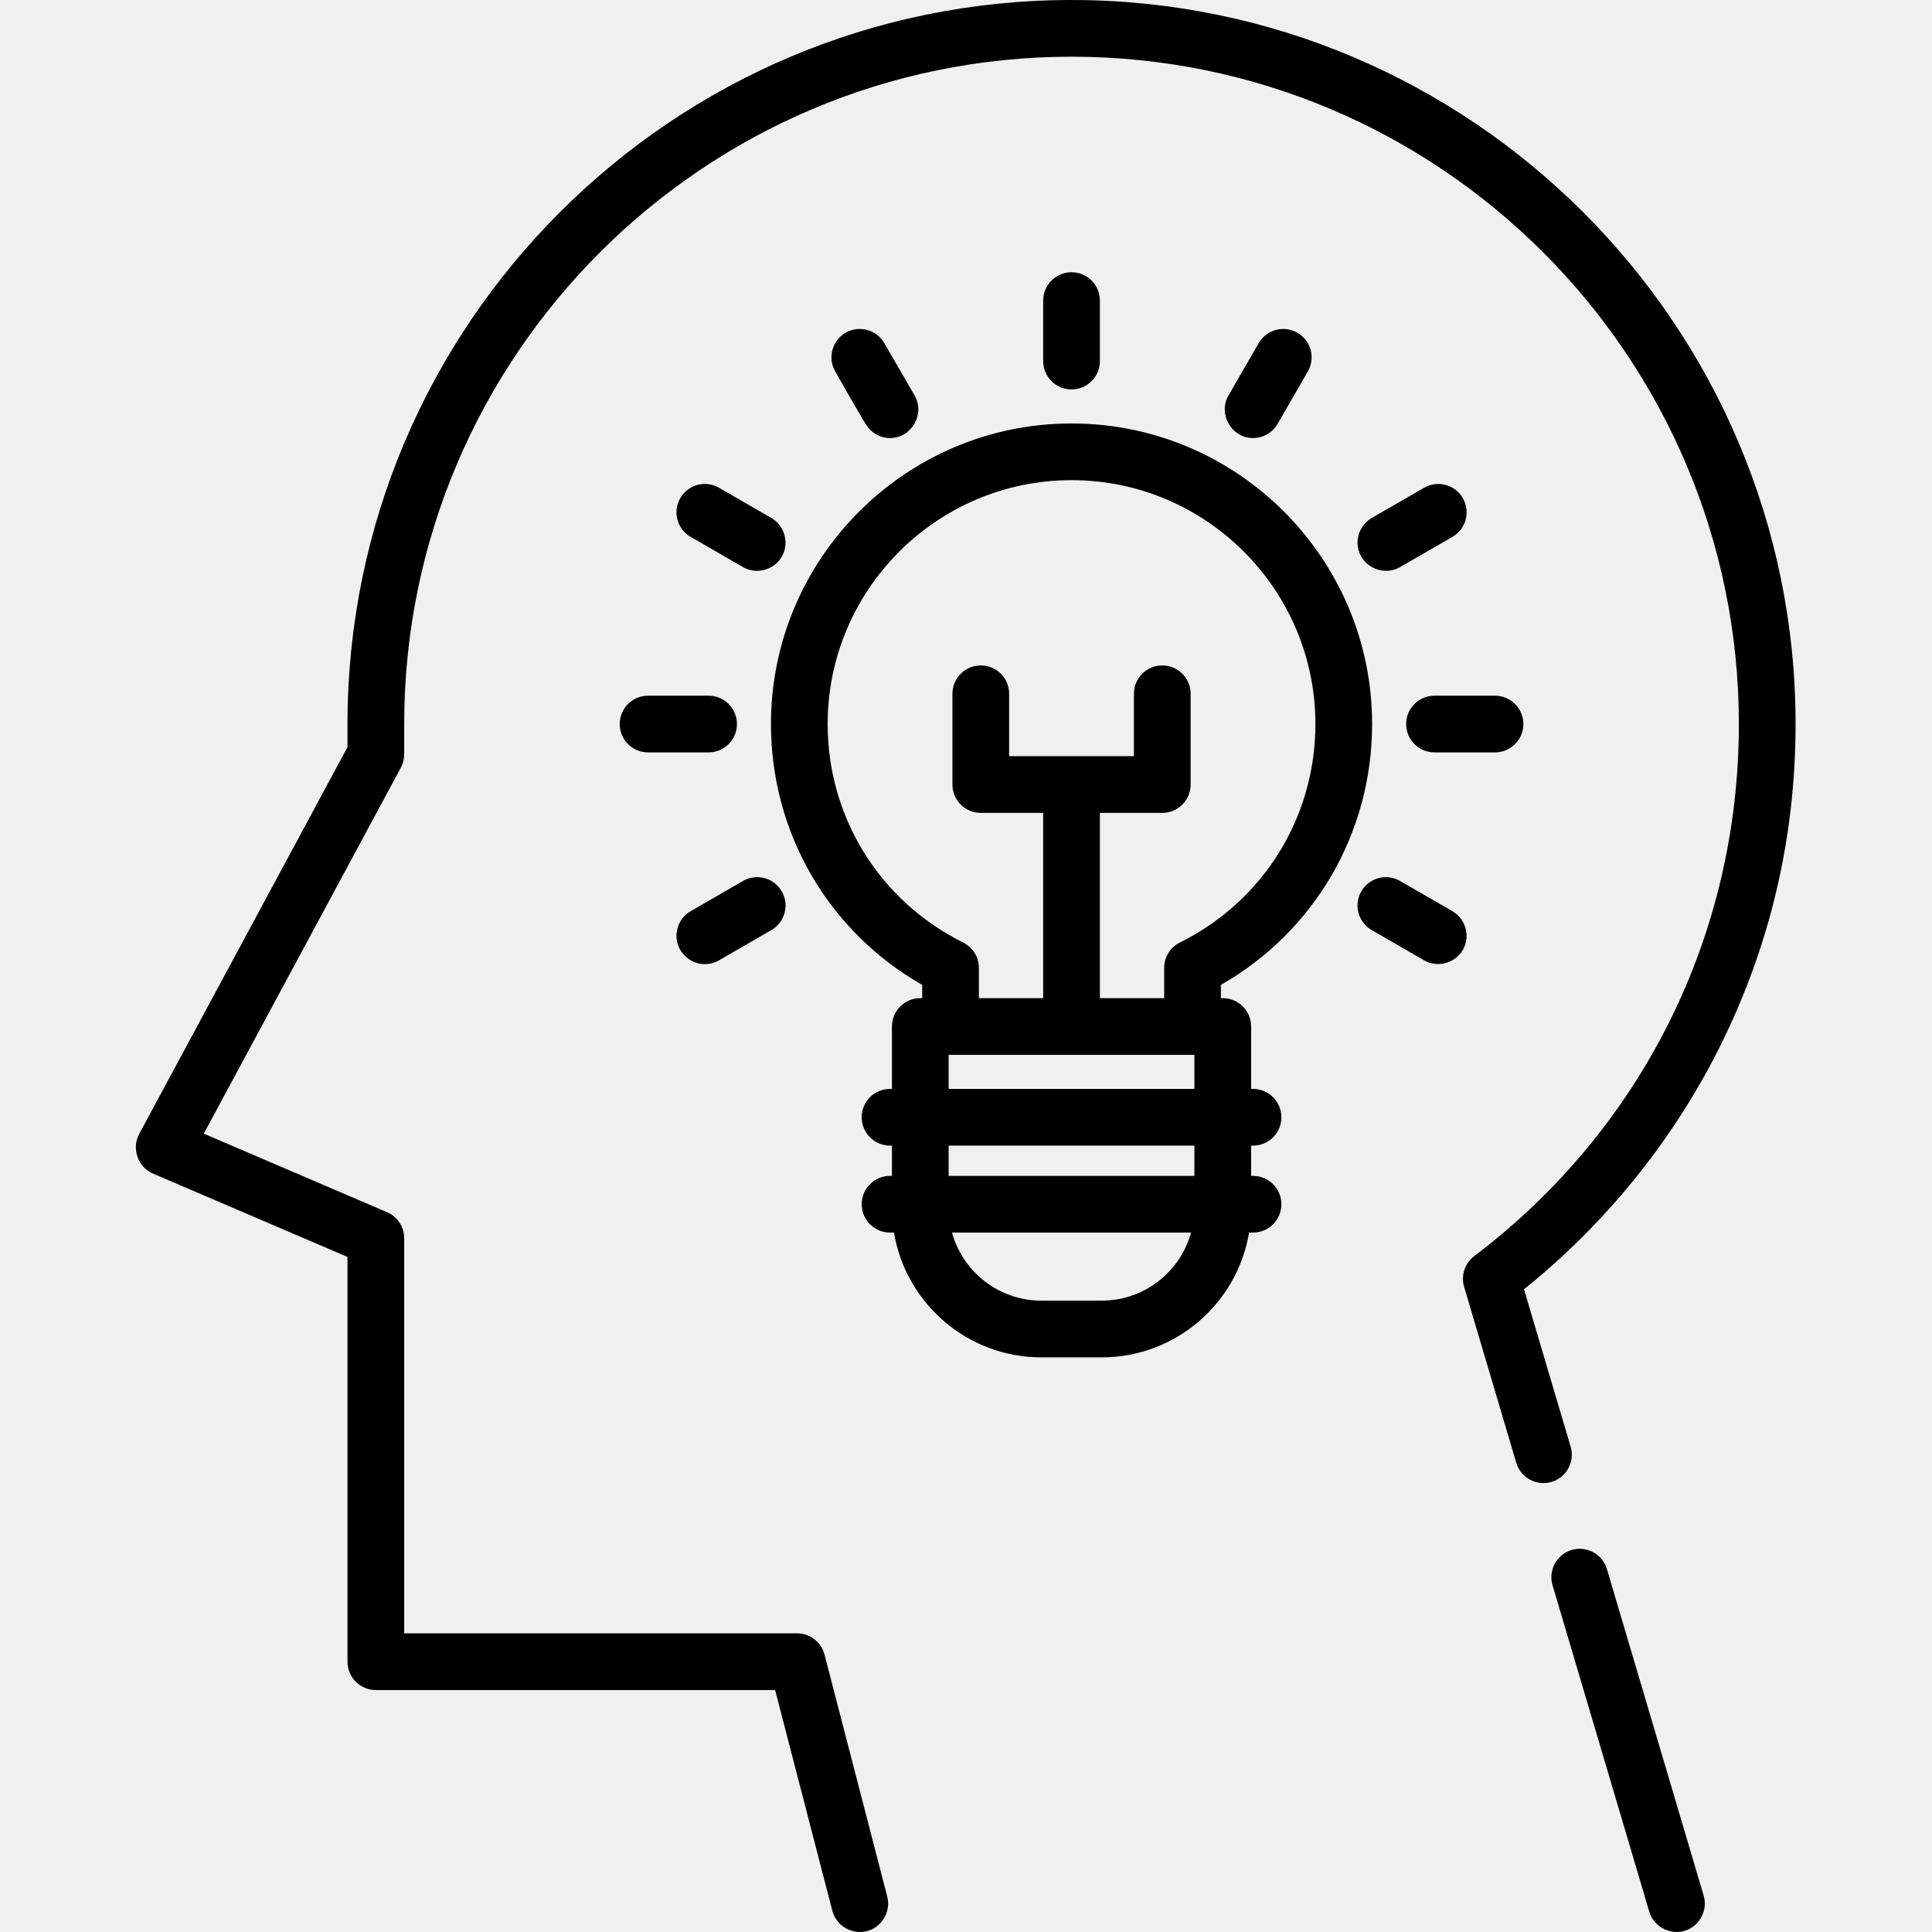
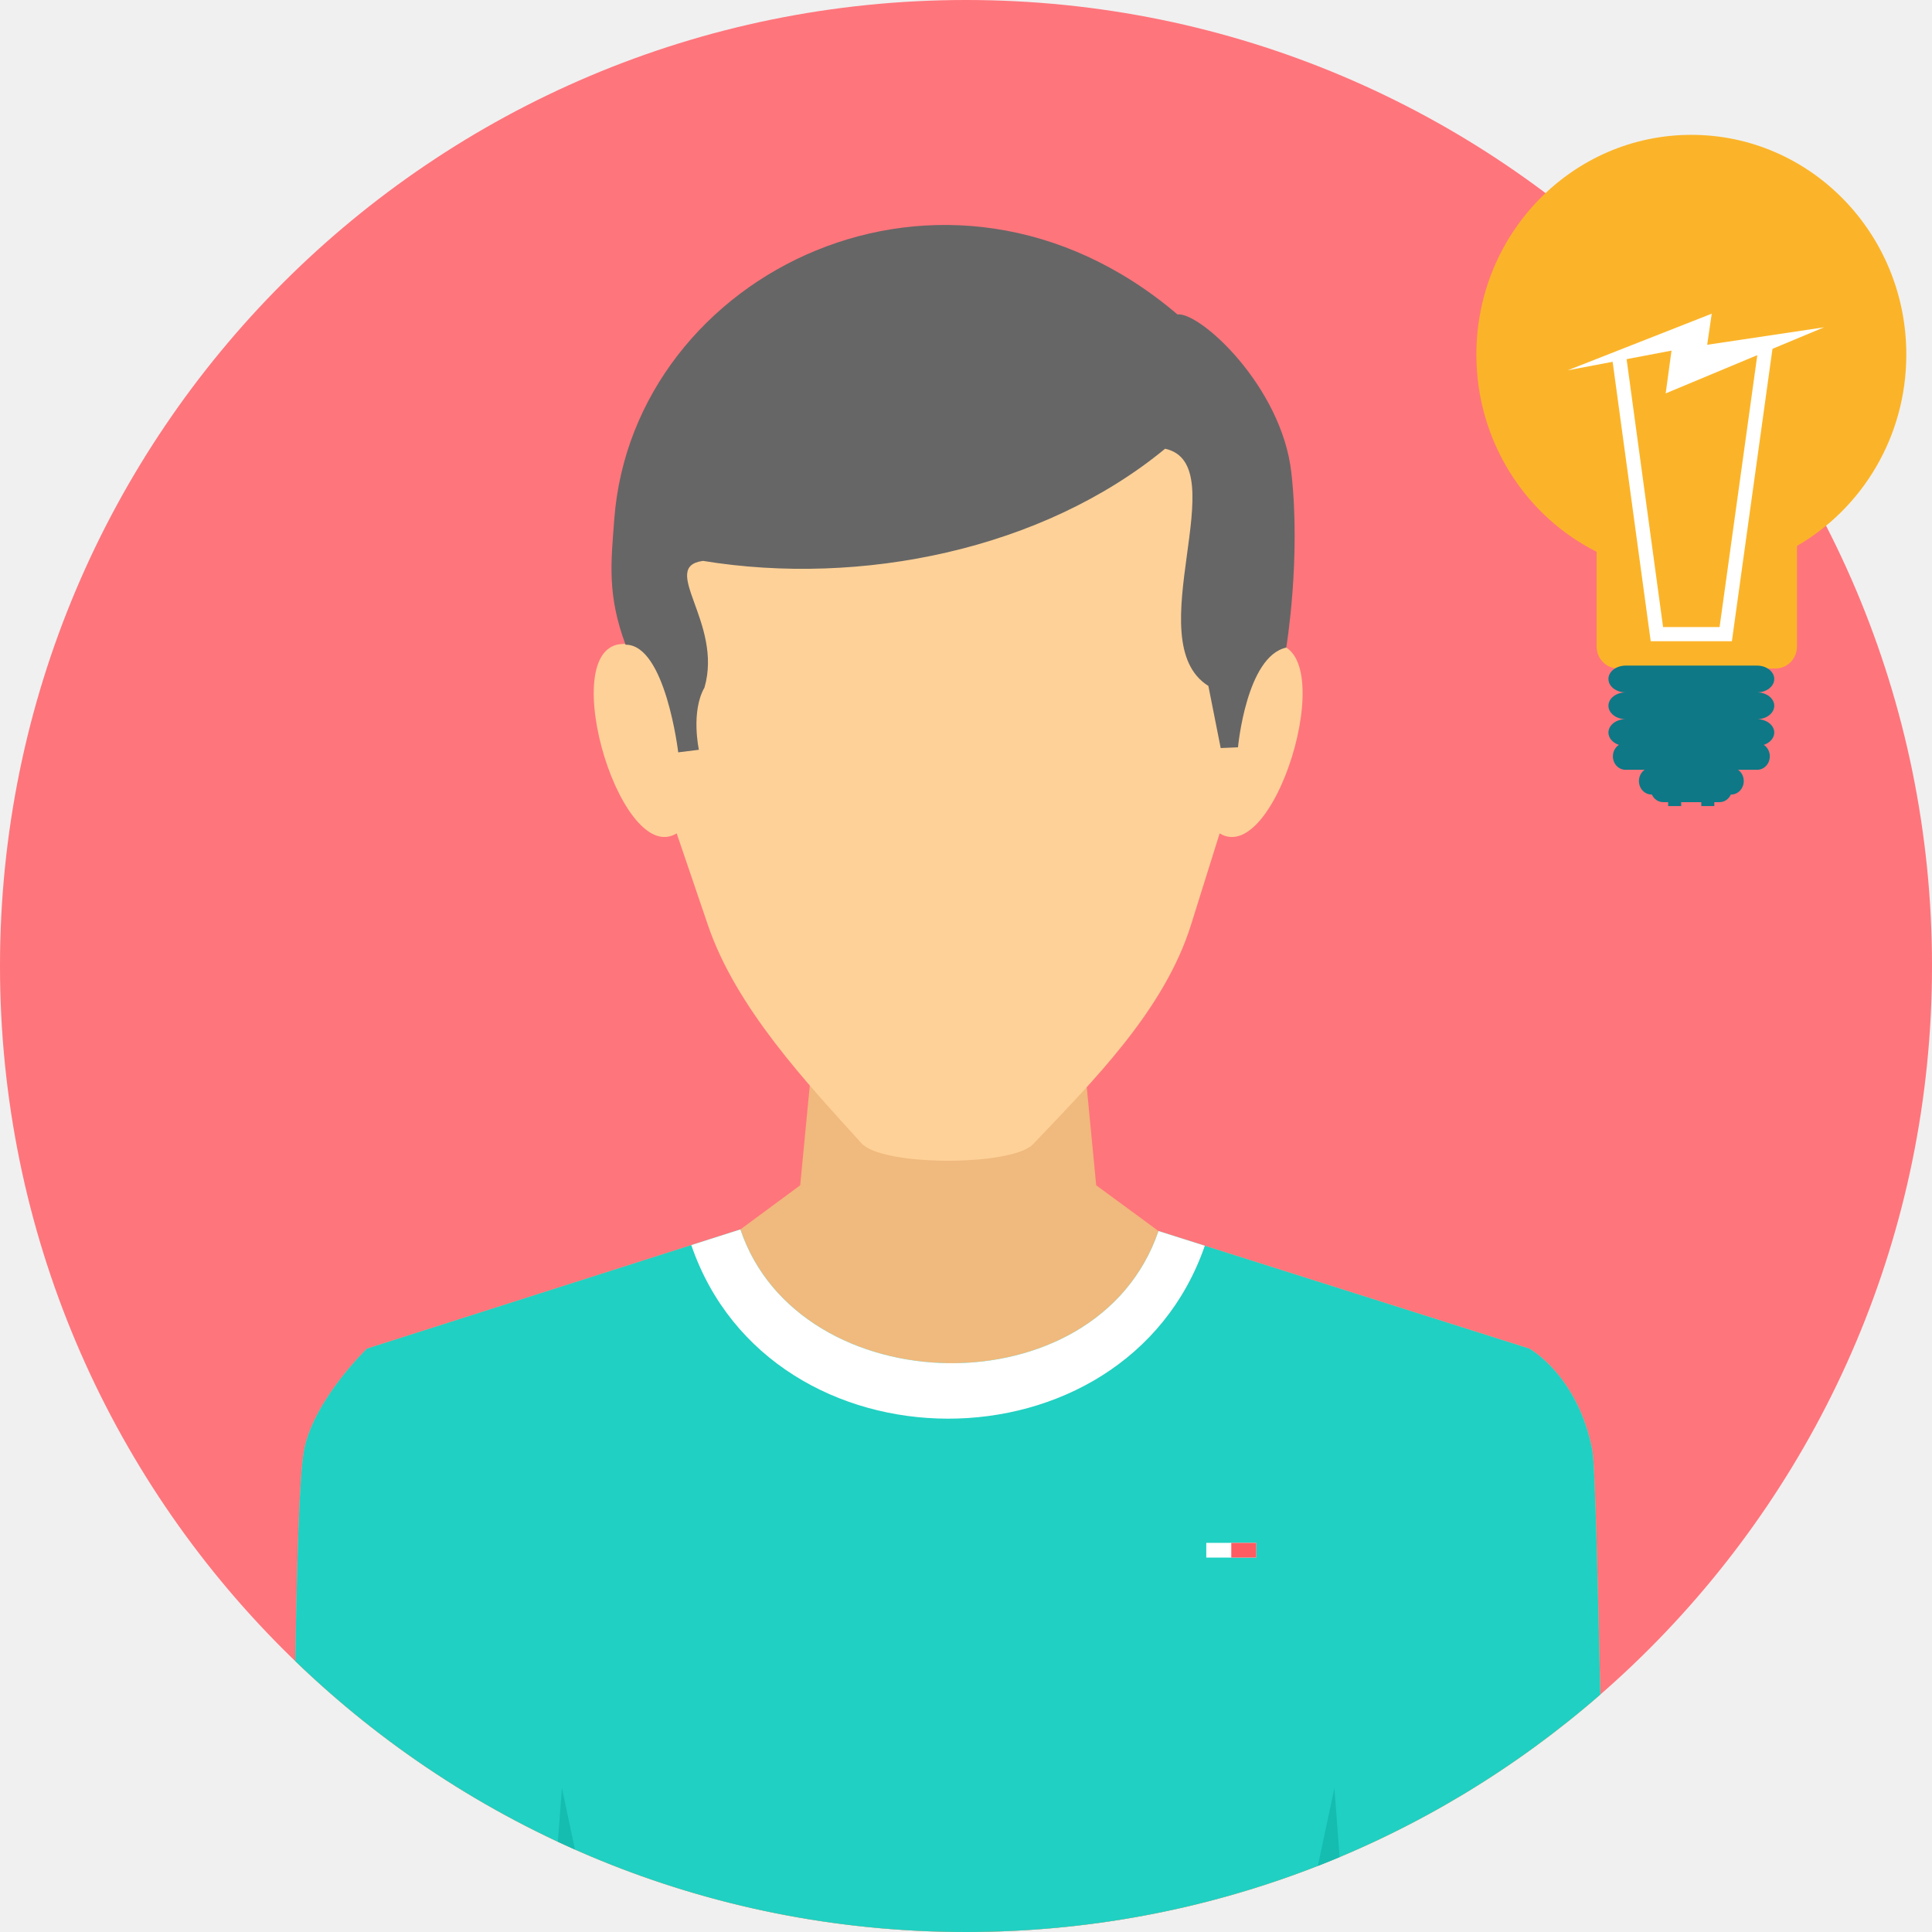
- <svg xmlns="http://www.w3.org/2000/svg" viewBox="-36 0 512 512.001">
-   <path d="m247.969 0c-105.805 0-191.879 86.074-191.879 191.879v6.121l-55.215 102.539c-2.062 3.832-.336 8.758 3.656 10.469l51.559 22.094v107.27c0 4.152 3.363 7.516 7.516 7.516h105.812l15.164 58.496c1.059 4.082 5.406 6.512 9.438 5.312 3.82-1.137 6.109-5.234 5.113-9.082l-16.625-64.129c-.859-3.312-3.852-5.629-7.277-5.629h-104.113v-104.707c0-3.004-1.789-5.723-4.555-6.906l-48.559-20.812 52.215-96.973c.59-1.094.898-2.32.898-3.562v-8.016c0-97.516 79.336-176.852 176.852-176.852 97.512 0 176.848 79.336 176.848 176.852 0 55.84-25.566 107.242-70.141 141.02-2.492 1.891-3.555 5.125-2.668 8.125l13.816 46.625c1.18 3.98 5.359 6.25 9.34 5.074 3.98-1.18 6.25-5.363 5.074-9.344l-12.363-41.715c21.277-17.066 38.934-38.75 51.254-62.988 13.746-27.047 20.719-56.25 20.719-86.797 0-105.805-86.078-191.879-191.879-191.879zm0 0" />
-   <path d="m389.852 415.828c-1.18-3.977-5.359-6.242-9.34-5.07-3.98 1.18-6.25 5.363-5.07 9.34l25.637 86.535c1.215 4.086 5.727 6.363 9.742 4.938 3.711-1.316 5.785-5.441 4.672-9.207zm0 0" />
-   <path d="m327.625 191.879c0-43.922-35.734-79.656-79.656-79.656-43.926 0-79.656 35.734-79.656 79.656 0 28.863 15.234 54.938 40.078 69.129v3.516h-.5c-4.152 0-7.516 3.363-7.516 7.516v16.531h-.504c-4.148 0-7.512 3.363-7.512 7.516 0 4.152 3.363 7.516 7.512 7.516h.504v8.016h-.504c-4.148 0-7.512 3.363-7.512 7.512 0 4.152 3.363 7.516 7.512 7.516h1.047c3.117 18.734 19.43 33.066 39.035 33.066h16.031c19.605 0 35.918-14.332 39.031-33.066h1.047c4.152 0 7.516-3.363 7.516-7.516 0-4.148-3.363-7.512-7.516-7.512h-.5v-8.016h.5c4.152 0 7.516-3.363 7.516-7.516 0-4.152-3.363-7.516-7.516-7.516h-.5v-16.531c0-4.152-3.363-7.516-7.516-7.516h-.5v-3.516c24.84-14.191 40.078-40.266 40.078-69.129zm-71.641 152.801h-16.031c-11.281 0-20.805-7.648-23.664-18.035h63.359c-2.859 10.387-12.383 18.035-23.664 18.035zm24.547-33.062h-65.129v-8.016h65.129zm-65.129-23.047v-9.02h65.129v9.02zm40.082-24.047v-49.098h16.531c4.152 0 7.516-3.363 7.516-7.516v-24.047c0-4.152-3.363-7.516-7.516-7.516s-7.516 3.363-7.516 7.516v16.531h-33.066v-16.531c0-4.152-3.363-7.516-7.512-7.516-4.152 0-7.516 3.363-7.516 7.516v24.047c0 4.152 3.363 7.516 7.516 7.516h16.531v49.098h-17.035v-8.02c0-2.852-1.613-5.457-4.168-6.727-22.148-11.012-35.91-33.195-35.91-57.898 0-35.637 28.992-64.629 64.629-64.629s64.629 28.992 64.629 64.629c0 24.703-13.762 46.887-35.91 57.898-2.555 1.27-4.172 3.875-4.172 6.727v8.02zm0 0" />
-   <path d="m255.484 95.688v-16.031c0-4.148-3.363-7.512-7.516-7.512s-7.516 3.363-7.516 7.512v16.031c0 4.152 3.363 7.516 7.516 7.516s7.516-3.363 7.516-7.516zm0 0" />
-   <path d="m199.879 116.09c5.699 0 9.336-6.367 6.504-11.273l-8.02-13.883c-2.074-3.594-6.672-4.824-10.262-2.75-3.598 2.074-4.828 6.672-2.754 10.266 2.652 4.594 5.246 9.23 7.961 13.785 1.395 2.34 3.809 3.855 6.57 3.855zm0 0" />
-   <path d="m160.906 150.293c3.836 2.211 8.871.547 10.645-3.5 1.52-3.461.141-7.629-3.129-9.52l-13.883-8.016c-3.598-2.074-8.191-.844-10.266 2.754-2.074 3.594-.844 8.188 2.75 10.262zm0 0" />
-   <path d="m128.23 191.879c0 4.152 3.363 7.516 7.516 7.516h16.031c4.152 0 7.516-3.363 7.516-7.516s-3.363-7.516-7.516-7.516h-16.031c-4.148 0-7.516 3.363-7.516 7.516zm0 0" />
-   <path d="m150.789 255.508c1.273 0 2.566-.328 3.75-1.012l13.883-8.016c3.594-2.074 4.824-6.668 2.75-10.262-2.074-3.598-6.672-4.828-10.266-2.754l-13.883 8.016c-2.797 1.617-4.27 4.941-3.59 8.098.742 3.422 3.855 5.93 7.355 5.93zm0 0" />
-   <path d="m348.914 241.48-13.887-8.016c-3.594-2.074-8.188-.844-10.262 2.754-2.078 3.594-.844 8.188 2.75 10.262l13.883 8.016c3.832 2.215 8.871.547 10.645-3.496 1.516-3.461.141-7.629-3.129-9.52zm0 0" />
-   <path d="m336.645 191.879c0 4.152 3.363 7.516 7.516 7.516h16.031c4.148 0 7.512-3.363 7.512-7.516s-3.363-7.516-7.512-7.516h-16.031c-4.152 0-7.516 3.363-7.516 7.516zm0 0" />
-   <path d="m341.398 129.262c-3.344 1.93-6.684 3.859-10.027 5.789-1.281.738-2.578 1.457-3.848 2.219-2.902 1.742-4.406 5.191-3.504 8.496 1.281 4.676 6.801 6.957 11.008 4.527l13.887-8.016c3.594-2.074 4.824-6.672 2.75-10.266-2.074-3.594-6.676-4.824-10.266-2.75zm0 0" />
-   <path d="m296.055 116.09c2.598 0 5.125-1.348 6.516-3.758l8.016-13.883c2.074-3.594.844-8.191-2.75-10.266-3.594-2.074-8.191-.844-10.266 2.75l-8.016 13.883c-2.832 4.906.805 11.273 6.5 11.273zm0 0" />
+ <svg xmlns="http://www.w3.org/2000/svg" version="1.1" id="Layer_1" x="0px" y="0px" viewBox="0 0 512 512" style="enable-background:new 0 0 512 512;" xml:space="preserve">
+   <path style="fill:#FF757C;" d="M256,0c141.385,0,256,114.615,256,256S397.385,512,256,512S0,397.385,0,256S114.615,0,256,0z" />
+   <path style="fill:#F0B97D;" d="M217.526,257.219c22.498,0,45.001,0,67.503,0l5.473,56.894l16.512,12.124l98.292,31.154  c0,0,12.886,7.094,16.674,26.923c0.785,4.097,1.483,36.682,2.125,64.751c-44.978,39.19-103.765,62.931-168.105,62.931  c-69.046,0-131.695-27.343-177.74-71.78c0.402-24.036,0.998-49.001,2.319-55.901c2.55-13.367,16.674-26.923,16.674-26.923  l98.962-31.583l15.847-11.695l5.464-56.899V257.219z" />
+   <path style="fill:#20D0C2;" d="M196.21,325.813l-98.962,31.583c0,0-14.124,13.556-16.674,26.923  c-1.321,6.9-1.917,31.865-2.319,55.901C124.3,484.657,186.954,512,255.995,512c64.339,0,123.132-23.74,168.105-62.931  c-0.642-28.064-1.344-60.649-2.125-64.751c-3.787-19.828-16.674-26.923-16.674-26.923l-98.292-31.154  C290.724,374.005,211.734,372.014,196.21,325.813z" />
+   <path style="fill:#FED198;" d="M166.992,170.811c-21.172-3.755-3.122,59.471,12.337,50.044l8.3,24.369  c7.478,21.953,26.332,41.938,40.682,57.767c5.603,6.171,39.911,6.069,45.458,0.236c15.889-16.711,34.766-35.481,41.855-58.123  l7.593-24.244c15.487,9.413,33.495-53.795,12.341-50.044c1.464-49.213-33.334-96.962-84.283-97.179  c-50.95,0.217-85.747,47.966-84.283,97.179V170.811z" />
+   <path style="fill:#666666;" d="M312.044,83.327c5.986-0.693,27.583,19.039,30.174,41.888c2.591,22.854-1.349,46.409-1.349,46.409  c-10.572,2.291-12.789,26.419-12.789,26.419l-4.582,0.199l-3.265-16.461c-18.932-11.866,7.469-58.751-11.468-62.861  c-32.415,26.697-80.501,36.576-122.457,29.722c-11.778,1.57,5.353,16.452,0.383,33.574c-3.663,6.392-1.478,16.48-1.478,16.48  l-5.478,0.684c0,0-3.39-28.641-13.953-28.521c-4.882-13.196-3.88-21.556-2.984-33.348c4.965-65.337,87.978-106.347,149.242-54.183  H312.044z" />
+   <path style="fill:#FFFFFF;" d="M319.291,330.131c-21.205,61.254-115.114,61.019-136.092-0.166l13.011-4.152  c15.524,46.197,94.514,48.188,110.8,0.43l12.281,3.894V330.131z" />
+   <path style="fill:#15BDB1;" d="M147.838,488.075l1.076-14.235l3.469,16.309C150.858,489.474,149.343,488.781,147.838,488.075z   M355.017,492.139L355.017,492.139c-1.917,0.804-3.838,1.584-5.778,2.342l4.392-20.641l1.381,18.3H355.017z" />
+   <path style="fill:#FBB429;" d="M448.224,35.735c31.463,0,56.968,26.068,56.968,58.224c0,21.759-11.676,40.724-28.978,50.714v26.692  c0,3.182-2.54,5.787-5.663,5.787h-41.758c-3.122,0-5.663-2.6-5.663-5.787v-25.131c-18.882-9.482-31.874-29.325-31.874-52.275  C391.256,61.804,416.761,35.735,448.224,35.735z" />
+   <g>
+     <path style="fill:#FFFFFF;" d="M430.899,93.96l9.833,72.214h7.487h7.487l10.221-73.669l3.857-0.494l-10.591,76.297l-0.226,1.626   h-1.63h-9.122h-9.122h-1.63l-0.231-1.626l-10.06-73.84l3.718-0.517L430.899,93.96z" />
+     <path style="fill:#FFFFFF;" d="M453.628,83.129l-1.206,8.24l30.946-4.623l-41.943,17.505l1.543-11.334l-27.519,5.219   L453.628,83.129z" />
+   </g>
+   <path style="fill:#0E7886;" d="M445.531,212.579v1.044h-3.45v-1.044h-1.326c-1.316,0-2.462-0.827-2.998-2.023h-0.102  c-1.829,0-3.321-1.607-3.321-3.57c0-1.256,0.6-2.356,1.515-2.988h-5.099c-1.829,0-3.316-1.603-3.316-3.57  c0-1.279,0.633-2.406,1.58-3.035c-1.621-0.545-2.762-1.806-2.762-3.261c0-1.954,2.051-3.547,4.559-3.547  c-2.508,0-4.559-1.598-4.559-3.552c0-1.954,2.051-3.543,4.559-3.543c-2.508,0-4.559-1.598-4.559-3.552  c0-1.949,2.051-3.547,4.559-3.547h34.83c2.508,0,4.559,1.598,4.559,3.547c0,1.954-2.051,3.552-4.559,3.552  c2.508,0,4.559,1.593,4.559,3.543c0,1.954-2.051,3.552-4.559,3.552c2.508,0,4.559,1.598,4.559,3.547  c0,1.455-1.145,2.716-2.762,3.261c0.947,0.628,1.58,1.755,1.58,3.035c0,1.968-1.487,3.57-3.321,3.57h-5.099  c0.915,0.633,1.515,1.732,1.515,2.988c0,1.963-1.492,3.57-3.312,3.57h-0.102c-0.54,1.196-1.681,2.023-2.998,2.023h-1.39v1.044h-3.45  v-1.044h-5.325H445.531z" />
+   <path style="fill:#FFFFFF;" d="M319.674,408.877h13.256v3.898h-13.256V408.877z" />
+   <path style="fill:#FF5B61;" d="M326.302,408.877h6.628v3.898h-6.628V408.877z" />
+   <g>
+ </g>
+   <g>
+ </g>
+   <g>
+ </g>
+   <g>
+ </g>
+   <g>
+ </g>
+   <g>
+ </g>
+   <g>
+ </g>
+   <g>
+ </g>
+   <g>
+ </g>
+   <g>
+ </g>
+   <g>
+ </g>
+   <g>
+ </g>
+   <g>
+ </g>
+   <g>
+ </g>
+   <g>
+ </g>
</svg>
